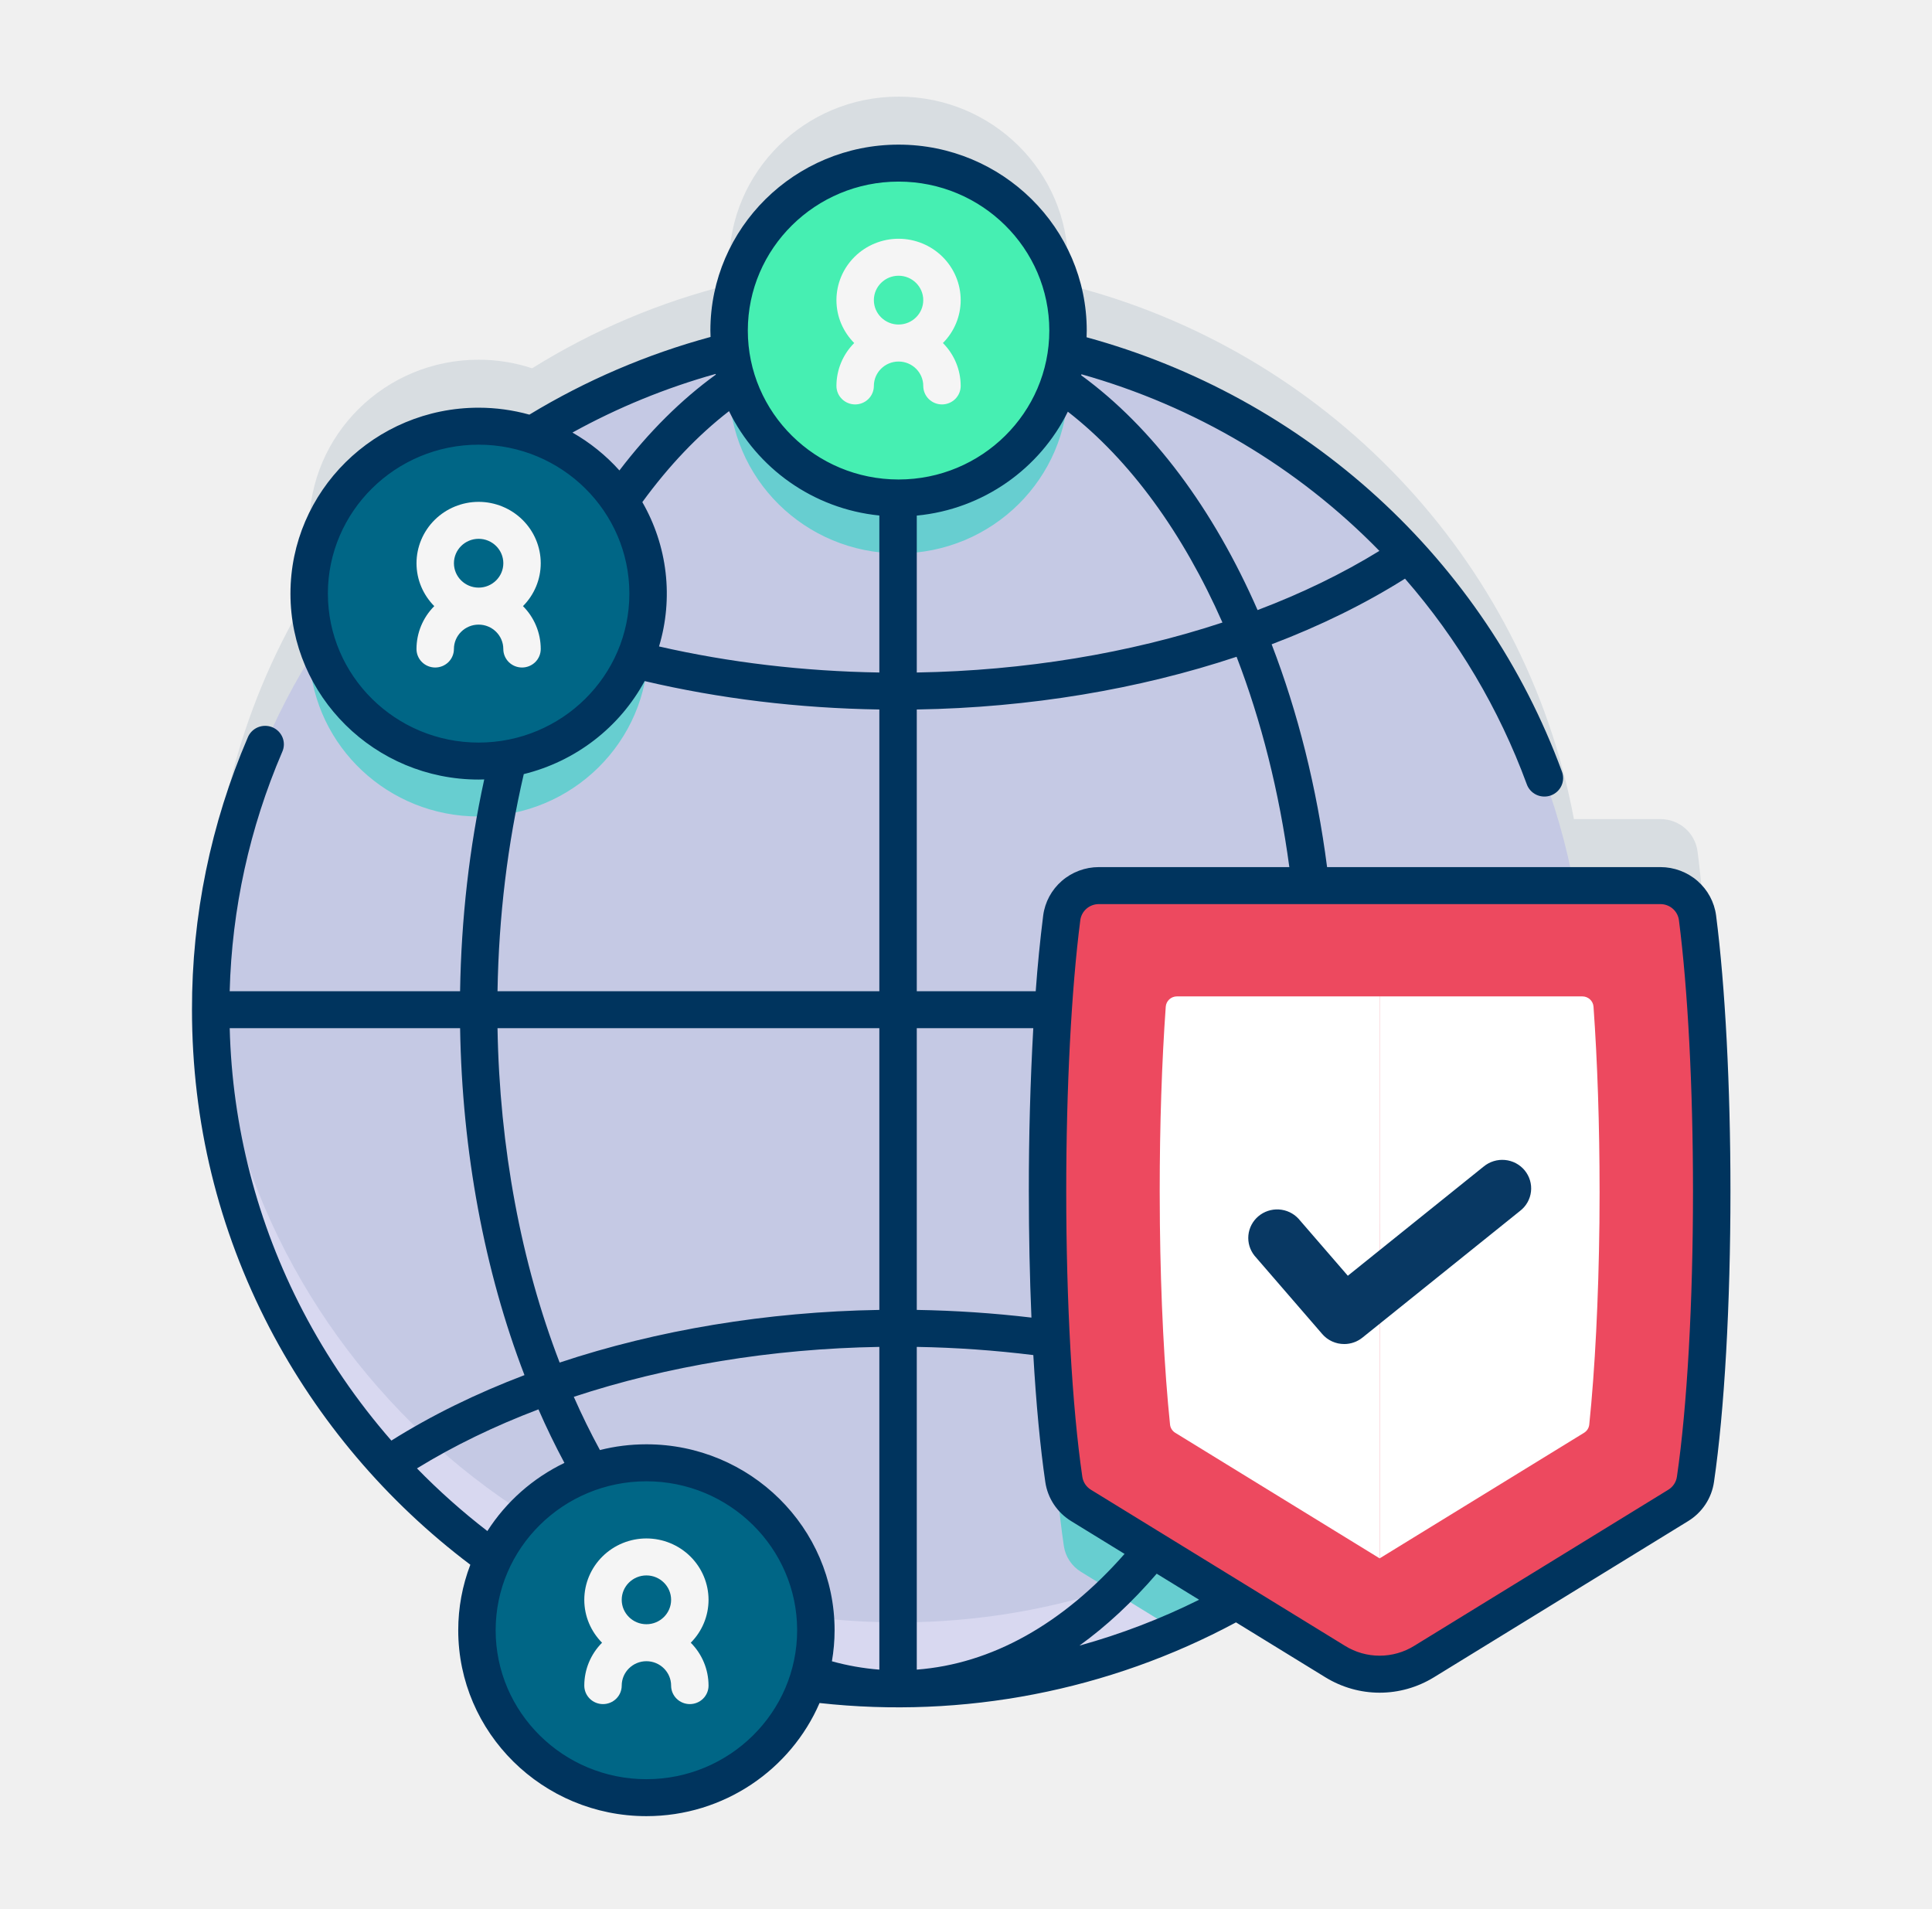
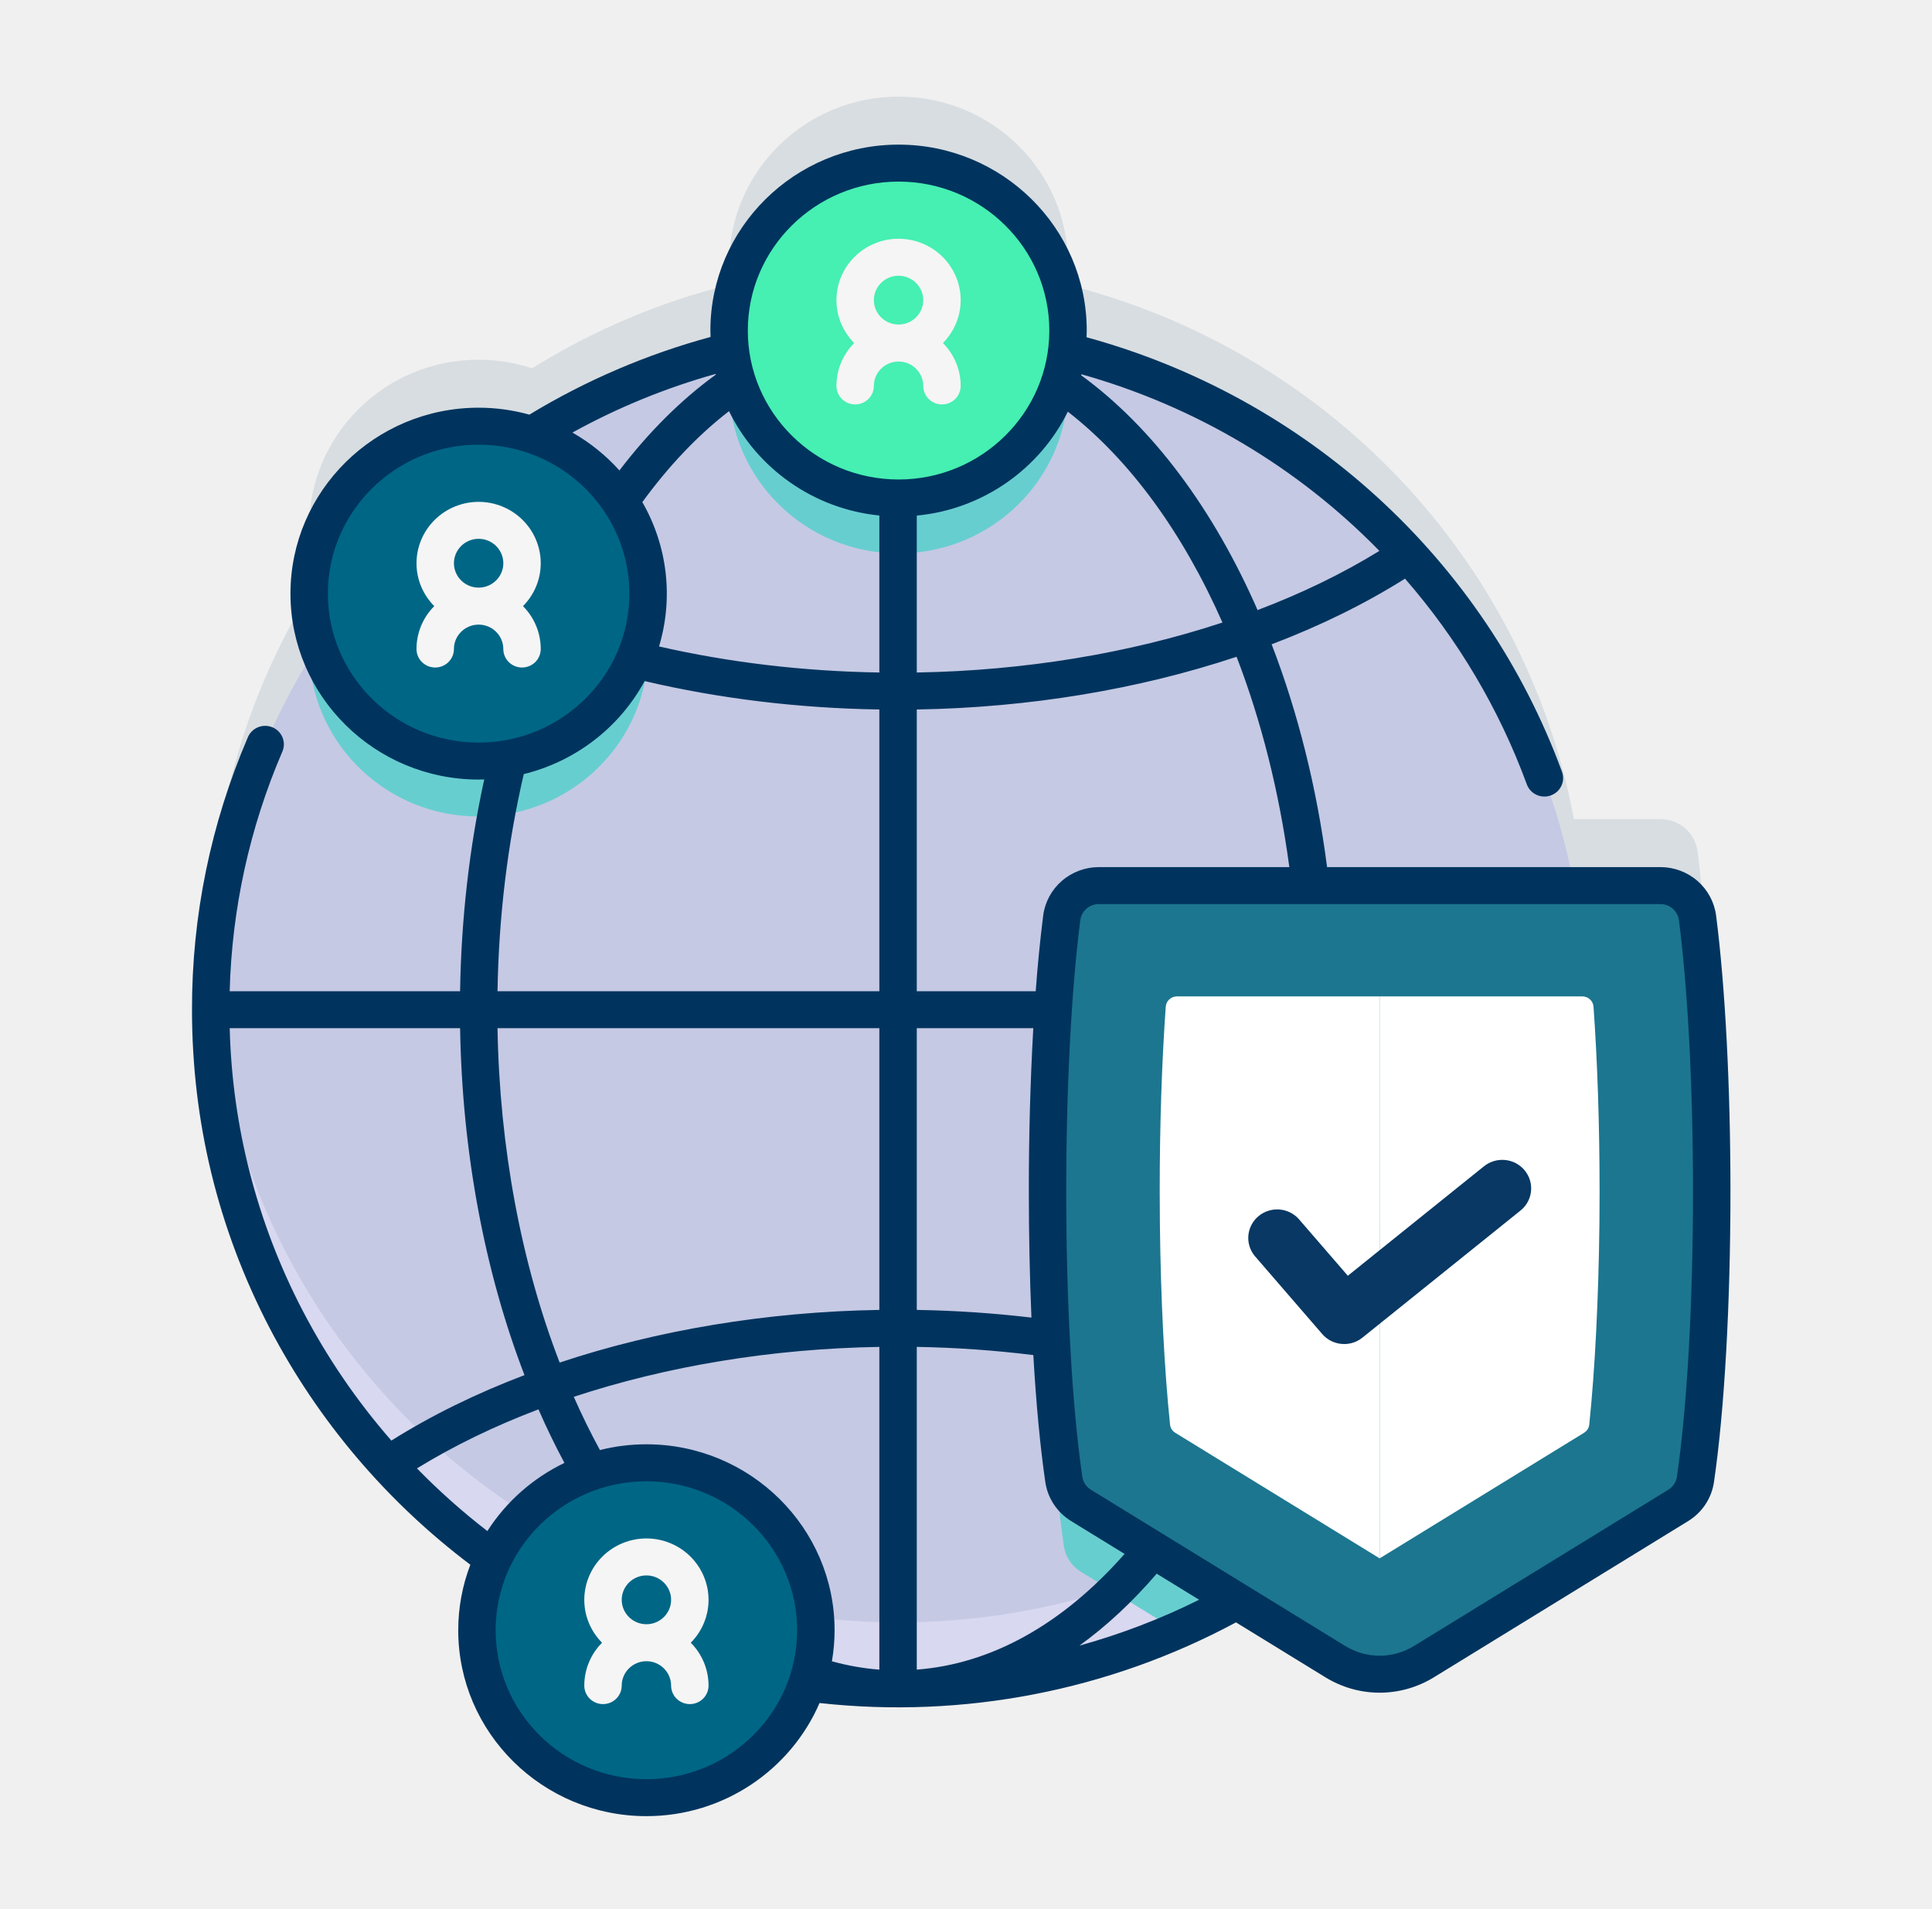
<svg xmlns="http://www.w3.org/2000/svg" width="831" height="821" viewBox="0 0 831 821" fill="none">
  <path opacity="0.1" d="M730.146 366.129C729.648 362.299 727.754 358.779 724.818 356.23C721.882 353.68 718.106 352.276 714.198 352.279H676.983C655.984 239.938 569.922 150.135 458.821 122.435C459.182 119.529 459.391 116.574 459.391 113.568C459.391 73.796 426.758 41.556 386.502 41.556C346.245 41.556 313.612 73.796 313.612 113.568C313.612 116.538 313.815 119.458 314.169 122.335C283.987 129.818 255.199 141.987 228.879 158.388C221.462 155.947 213.696 154.703 205.879 154.704C165.622 154.704 132.989 186.944 132.989 226.716C132.989 234.555 134.275 242.101 136.617 249.169C106.503 295.935 90.55 350.231 90.637 405.658C90.637 566.974 223.004 697.756 386.285 697.756C437.307 697.829 487.471 684.795 531.855 659.933L574.308 686.012C580.045 689.536 586.666 691.403 593.421 691.403C600.176 691.403 606.797 689.536 612.534 686.012L721.836 618.869C723.824 617.65 725.519 616.017 726.801 614.083C728.083 612.149 728.921 609.962 729.257 607.674C733.527 578.49 736.266 533.777 736.266 483.653C736.266 437.113 733.91 395.242 730.153 366.129H730.146Z" fill="#00345E" />
  <path d="M386.278 726.35C549.566 726.35 681.933 595.575 681.933 434.253C681.933 272.937 549.566 142.162 386.278 142.162C222.997 142.162 90.63 272.937 90.63 434.26C90.63 595.575 222.997 726.35 386.278 726.35Z" fill="#7879F1" fill-opacity="0.2" />
  <path d="M278.754 279.14C278.754 318.905 246.128 351.153 205.871 351.153C167.024 351.153 135.301 321.147 133.112 283.331C150.843 254.381 173.506 228.675 200.098 207.349C202.013 207.207 203.928 207.121 205.871 207.121C246.128 207.121 278.754 239.368 278.754 279.148V279.14ZM459.384 165.999C459.384 205.757 426.758 238.005 386.495 238.005C346.238 238.005 313.612 205.757 313.612 165.999C313.612 160.738 314.19 155.591 315.274 150.65C338.511 145 362.355 142.152 386.285 142.169C410.926 142.169 434.859 145.139 457.744 150.765C458.821 155.669 459.384 160.774 459.384 165.999ZM681.926 434.252C681.926 553.419 609.716 655.915 506.151 701.341L465.006 676.055C463.015 674.84 461.318 673.209 460.035 671.276C458.751 669.343 457.912 667.156 457.578 664.868C453.3 635.669 450.568 590.978 450.568 540.84C450.568 494.292 452.931 452.421 456.696 423.322C457.192 419.494 459.084 415.975 462.017 413.426C464.95 410.876 468.723 409.471 472.63 409.472H680.864C681.572 417.632 681.926 425.907 681.926 434.245V434.252Z" fill="#67CED0" />
  <path d="M205.871 327.328C246.12 327.328 278.761 295.08 278.761 255.308C278.761 215.543 246.12 183.296 205.871 183.296C165.614 183.296 132.981 215.536 132.981 255.308C132.981 295.08 165.614 327.328 205.871 327.328Z" fill="#006686" />
  <path d="M232.586 242.23C232.577 235.233 229.759 228.525 224.751 223.578C219.743 218.63 212.954 215.846 205.871 215.837C198.787 215.844 191.994 218.628 186.984 223.578C181.975 228.527 179.157 235.238 179.149 242.237C179.149 249.412 182.069 255.916 186.787 260.685C181.887 265.605 179.142 272.23 179.142 279.132C179.142 281.242 179.99 283.265 181.5 284.756C183.009 286.248 185.057 287.085 187.192 287.085C189.327 287.085 191.374 286.248 192.884 284.756C194.394 283.265 195.242 281.242 195.242 279.132C195.242 273.35 200.011 268.638 205.864 268.638C211.724 268.638 216.486 273.35 216.486 279.132C216.486 281.242 217.335 283.265 218.844 284.756C220.354 286.248 222.401 287.085 224.536 287.085C226.671 287.085 228.719 286.248 230.228 284.756C231.738 283.265 232.586 281.242 232.586 279.132C232.588 272.231 229.845 265.606 224.948 260.685C229.845 255.763 232.588 249.138 232.586 242.237V242.23ZM205.871 231.736C211.724 231.736 216.494 236.448 216.494 242.23C216.494 248.02 211.724 252.725 205.871 252.725C200.018 252.725 195.249 248.02 195.249 242.23C195.249 236.448 200.018 231.736 205.871 231.736Z" fill="#F5F5F5" />
  <path d="M386.495 214.175C426.744 214.175 459.384 181.935 459.384 142.163C459.384 102.398 426.751 70.15 386.495 70.15C346.245 70.15 313.605 102.391 313.605 142.163C313.605 181.935 346.238 214.175 386.495 214.175Z" fill="#46EFB2" />
  <path d="M413.216 129.082C413.209 122.082 410.391 115.371 405.381 110.422C400.372 105.473 393.579 102.689 386.494 102.681C379.41 102.689 372.617 105.473 367.607 110.422C362.598 115.371 359.78 122.082 359.772 129.082C359.772 136.256 362.692 142.767 367.417 147.529C362.516 152.451 359.77 159.079 359.772 165.984C359.772 168.093 360.62 170.116 362.13 171.607C363.64 173.099 365.687 173.937 367.822 173.937C369.957 173.937 372.005 173.099 373.514 171.607C375.024 170.116 375.872 168.093 375.872 165.984C375.872 160.194 380.641 155.489 386.494 155.489C392.347 155.489 397.117 160.194 397.117 165.984C397.117 168.093 397.965 170.116 399.474 171.607C400.984 173.099 403.032 173.937 405.167 173.937C407.301 173.937 409.349 173.099 410.859 171.607C412.368 170.116 413.216 168.093 413.216 165.984C413.219 159.079 410.473 152.451 405.571 147.529C410.471 142.609 413.217 135.984 413.216 129.082ZM386.494 118.587C392.347 118.587 397.117 123.299 397.117 129.082C397.117 134.871 392.347 139.576 386.494 139.576C380.641 139.576 375.872 134.871 375.872 129.082C375.872 123.299 380.641 118.587 386.494 118.587Z" fill="#F5F5F5" />
  <path d="M278.038 773.147C318.288 773.147 350.928 740.907 350.928 701.134C350.928 661.362 318.295 629.122 278.038 629.122C237.789 629.122 205.149 661.362 205.149 701.134C205.149 740.907 237.782 773.147 278.038 773.147Z" fill="#006686" />
  <path d="M304.761 688.056C304.753 681.057 301.935 674.346 296.925 669.397C291.916 664.447 285.123 661.663 278.038 661.656C270.954 661.663 264.161 664.447 259.152 669.397C254.142 674.346 251.324 681.057 251.316 688.056C251.316 695.231 254.236 701.742 258.954 706.504C254.057 711.425 251.314 718.05 251.316 724.951C251.316 727.061 252.165 729.083 253.674 730.575C255.184 732.066 257.231 732.904 259.366 732.904C261.501 732.904 263.549 732.066 265.058 730.575C266.568 729.083 267.416 727.061 267.416 724.951C267.416 719.169 272.185 714.457 278.038 714.457C283.892 714.457 288.661 719.169 288.661 724.951C288.661 727.061 289.509 729.083 291.019 730.575C292.528 732.066 294.576 732.904 296.711 732.904C298.846 732.904 300.893 732.066 302.403 730.575C303.912 729.083 304.761 727.061 304.761 724.951C304.762 718.049 302.016 711.423 297.115 706.504C302.015 701.584 304.761 694.958 304.761 688.056ZM278.038 677.562C283.892 677.562 288.661 682.274 288.661 688.056C288.661 693.839 283.892 698.551 278.038 698.551C272.185 698.551 267.416 693.839 267.416 688.056C267.416 682.274 272.185 677.562 278.038 677.562Z" fill="#F5F5F5" />
-   <path d="M721.828 647.462C723.816 646.245 725.51 644.613 726.792 642.68C728.074 640.748 728.913 638.562 729.249 636.275C733.52 607.076 736.259 562.371 736.259 512.247C736.259 465.7 733.903 423.836 730.145 394.723C729.648 390.893 727.754 387.373 724.818 384.824C721.882 382.274 718.106 380.869 714.198 380.873H472.629C464.551 380.873 457.708 386.799 456.689 394.723C452.931 423.836 450.575 465.707 450.575 512.247C450.575 562.371 453.307 607.084 457.585 636.275C457.921 638.561 458.758 640.747 460.039 642.679C461.32 644.612 463.012 646.244 464.999 647.462L574.3 714.606C580.038 718.13 586.658 719.997 593.413 719.997C600.169 719.997 606.789 718.13 612.526 714.606L721.828 647.462Z" fill="#ED495F" />
+   <path d="M721.828 647.462C723.816 646.245 725.51 644.613 726.792 642.68C728.074 640.748 728.913 638.562 729.249 636.275C733.52 607.076 736.259 562.371 736.259 512.247C736.259 465.7 733.903 423.836 730.145 394.723C729.648 390.893 727.754 387.373 724.818 384.824C721.882 382.274 718.106 380.869 714.198 380.873H472.629C464.551 380.873 457.708 386.799 456.689 394.723C452.931 423.836 450.575 465.707 450.575 512.247C450.575 562.371 453.307 607.084 457.585 636.275C457.921 638.561 458.758 640.747 460.039 642.679C461.32 644.612 463.012 646.244 464.999 647.462L574.3 714.606C580.038 718.13 586.658 719.997 593.413 719.997C600.169 719.997 606.789 718.13 612.526 714.606L721.828 647.462Z" fill="#1C768F" />
  <path d="M738.131 393.722C737.375 387.977 734.53 382.699 730.127 378.873C725.723 375.047 720.062 372.933 714.198 372.926H570.811C566.366 338.623 558.208 306.268 546.964 277.105C567.776 269.202 587.069 259.742 604.325 248.869C627.038 274.934 644.771 304.856 656.664 337.18C657.007 338.185 657.55 339.111 658.261 339.905C658.972 340.699 659.837 341.344 660.804 341.803C661.771 342.262 662.821 342.525 663.893 342.578C664.964 342.63 666.036 342.47 667.044 342.108C668.052 341.745 668.977 341.187 669.763 340.466C670.55 339.745 671.183 338.877 671.625 337.911C672.067 336.945 672.309 335.902 672.337 334.842C672.365 333.782 672.178 332.728 671.788 331.74C655.241 286.778 628.054 246.375 592.494 213.9C556.933 181.426 514.031 157.82 467.362 145.052C467.398 144.096 467.434 143.132 467.434 142.161C467.434 98.07 431.123 62.203 386.502 62.203C341.866 62.203 305.555 98.07 305.555 142.161C305.555 143.089 305.591 144.003 305.628 144.917C278.188 152.369 251.953 163.617 227.701 178.328C220.597 176.351 213.252 175.347 205.871 175.344C161.243 175.344 124.932 211.218 124.932 255.309C124.932 299.4 161.243 335.274 205.864 335.274C206.681 335.274 207.476 335.239 208.278 335.217C201.883 364.481 198.4 395.043 197.894 426.305H98.795C99.715 390.925 107.371 356.033 121.362 323.452C121.813 322.485 122.063 321.438 122.097 320.374C122.131 319.31 121.948 318.25 121.56 317.257C121.171 316.263 120.585 315.358 119.835 314.592C119.086 313.827 118.188 313.219 117.196 312.803C116.204 312.387 115.137 312.172 114.06 312.171C112.982 312.17 111.915 312.383 110.922 312.796C109.929 313.21 109.03 313.817 108.279 314.58C107.528 315.344 106.94 316.249 106.549 317.241C90.656 354.249 82.503 394.05 82.58 434.251C82.58 482.462 93.802 528.509 115.943 571.108C136.741 610.958 166.237 645.747 202.302 672.962C198.857 681.964 197.094 691.509 197.099 701.133C197.099 745.225 233.41 781.092 278.038 781.092C311.423 781.092 340.154 761.016 352.51 732.438C414.403 739.275 476.929 727.169 531.631 697.757L570.052 721.359C577.263 725.785 585.342 727.998 593.421 727.998C601.5 727.998 609.579 725.785 616.79 721.359L726.085 654.215C729.071 652.388 731.616 649.937 733.54 647.033C735.464 644.13 736.72 640.845 737.22 637.409C741.729 606.633 744.309 561.014 744.309 512.246C744.309 467.341 742.054 424.142 738.131 393.715V393.722ZM554.566 372.926H472.637C466.773 372.931 461.112 375.044 456.709 378.869C452.305 382.694 449.46 387.971 448.704 393.715C447.345 404.549 446.273 415.416 445.489 426.305H394.328V305.14C442.772 304.355 489.943 296.43 531.884 282.466C542.47 309.93 550.209 340.472 554.574 372.926H554.566ZM258.044 623.645C253.978 616.17 250.227 608.532 246.8 600.75C286.796 587.543 331.844 580.047 378.228 579.276V718.082C371.326 717.545 364.494 716.342 357.829 714.491C358.573 710.136 358.978 705.681 358.978 701.133C358.978 657.042 322.667 621.168 278.046 621.168C271.138 621.168 264.439 622.025 258.044 623.645ZM443.646 566.675C427.274 564.744 410.813 563.641 394.328 563.37V442.197H444.441C443.143 465.522 442.504 488.879 442.526 512.239C442.526 531.086 442.916 549.441 443.646 566.668V566.675ZM378.228 563.37C329.777 564.155 282.634 572.065 240.716 586.015C224.153 543.073 214.861 493.527 213.994 442.204H378.228V563.37ZM394.328 579.276C411.273 579.561 428.038 580.768 444.455 582.795C445.662 603.641 447.411 622.317 449.615 637.409C450.634 644.363 454.695 650.496 460.757 654.215L483.7 668.308C457.079 698.578 426.419 715.633 394.328 718.075V579.276ZM276.282 215.951C287.7 200.295 300.201 187.159 313.569 176.829C325.521 201.28 349.707 218.842 378.228 221.712V289.234C345.566 288.706 313.764 284.951 283.465 278.026C286.563 267.735 287.524 256.931 286.29 246.264C285.055 235.596 281.651 225.286 276.282 215.951ZM459.305 177.057C486.085 197.86 508.847 229.287 525.806 267.738C485.774 280.946 440.705 288.456 394.328 289.234V221.748C422.943 219.014 447.252 201.508 459.305 177.057ZM593.305 236.933C577.473 246.678 559.863 255.209 540.916 262.384C521.962 219.085 495.905 183.903 465.05 161.408L465.151 160.965C513.904 174.671 558.119 200.878 593.305 236.926V236.933ZM386.495 78.102C422.249 78.102 451.334 106.836 451.334 142.161C451.334 177.485 422.249 206.22 386.495 206.22C350.74 206.22 321.655 177.485 321.655 142.161C321.655 106.836 350.74 78.102 386.495 78.102ZM307.803 160.823L307.875 161.13C292.982 171.924 279.072 185.76 266.426 202.329C260.621 195.862 253.799 190.361 246.222 186.038C265.683 175.288 286.35 166.825 307.803 160.823ZM141.025 255.309C141.025 219.985 170.117 191.25 205.871 191.25C241.619 191.25 270.711 219.985 270.711 255.309C270.711 290.633 241.619 319.368 205.871 319.368C170.117 319.368 141.032 290.633 141.032 255.309H141.025ZM225.281 332.933C236.295 330.221 246.613 325.259 255.568 318.367C264.523 311.475 271.916 302.806 277.272 292.918C309.522 300.485 343.427 304.598 378.228 305.14V426.305H213.994C214.528 394.158 218.329 362.803 225.288 332.933H225.281ZM98.802 442.204H197.901C198.768 495.319 208.401 546.721 225.591 591.412C204.838 599.301 185.573 608.725 168.339 619.569C153.471 602.543 140.693 583.84 130.272 563.848C110.616 526.169 99.856 484.58 98.802 442.204ZM179.352 631.527C195.162 621.803 212.722 613.308 231.604 606.14C235.072 614.079 238.808 621.761 242.775 629.171C229.189 635.713 217.713 645.86 209.629 658.477C198.907 650.209 188.789 641.203 179.352 631.527ZM278.031 765.2C242.277 765.2 213.192 736.465 213.192 701.141C213.192 665.816 242.277 637.081 278.031 637.081C313.786 637.081 342.871 665.816 342.871 701.141C342.871 736.465 313.786 765.2 278.031 765.2ZM464.298 707.744C475.918 699.356 487.039 689.018 497.524 676.818L515.769 688.026C499.296 696.224 482.059 702.827 464.298 707.744ZM721.279 635.139C721.111 636.28 720.692 637.37 720.052 638.333C719.411 639.297 718.565 640.11 717.572 640.715L608.278 707.858C603.822 710.619 598.669 712.083 593.41 712.083C588.151 712.083 582.998 710.619 578.542 707.858L469.248 640.722C468.253 640.116 467.405 639.302 466.764 638.338C466.122 637.373 465.702 636.282 465.534 635.139C461.14 605.084 458.611 560.293 458.611 512.253C458.611 467.991 460.822 425.52 464.667 395.736C464.919 393.828 465.866 392.076 467.33 390.807C468.794 389.538 470.675 388.839 472.622 388.839H714.191C716.138 388.839 718.019 389.538 719.483 390.807C720.947 392.076 721.894 393.828 722.146 395.736C725.991 425.52 728.202 467.991 728.202 512.253C728.202 560.3 725.68 605.084 721.279 635.146V635.139Z" fill="#00345E" />
  <path d="M593.421 428.533V526.389H498.897C498.846 521.705 498.817 516.987 498.817 512.253C498.817 483.911 499.735 456.454 501.418 432.952C501.506 431.752 502.05 430.629 502.942 429.809C503.833 428.989 505.006 428.533 506.224 428.533H593.421ZM498.889 526.389H593.421V670.228L505.516 616.228C504.89 615.847 504.362 615.33 503.971 614.716C503.58 614.103 503.337 613.408 503.261 612.687C500.804 588.992 499.251 558.501 498.897 526.389H498.889Z" fill="white" />
  <path d="M688.024 512.253C688.024 516.987 687.996 521.705 687.952 526.389H593.413V428.533H680.596C683.125 428.533 685.228 430.46 685.409 432.945C687.092 456.454 688.017 483.911 688.017 512.253H688.024ZM687.945 526.389C687.584 558.508 686.037 588.999 683.58 612.687C683.503 613.408 683.26 614.102 682.869 614.716C682.478 615.329 681.95 615.847 681.326 616.228L593.421 670.228V526.389H687.945Z" fill="white" />
  <path d="M638.121 501.739L579.735 548.679L558.49 524.12C556.312 521.778 553.298 520.362 550.085 520.17C546.871 519.979 543.708 521.027 541.261 523.094C538.813 525.161 537.274 528.086 536.965 531.252C536.657 534.418 537.605 537.579 539.608 540.069L568.729 573.744C568.859 573.901 569.004 574.03 569.141 574.18C569.286 574.322 569.445 574.508 569.604 574.658L570.16 575.136C570.326 575.279 570.485 575.422 570.659 575.55C570.854 575.693 571.063 575.829 571.266 575.964C571.439 576.079 571.605 576.2 571.793 576.307L572.451 576.657C572.631 576.75 572.805 576.85 572.985 576.928C573.224 577.035 573.462 577.121 573.708 577.214C573.881 577.285 574.055 577.356 574.235 577.414C574.481 577.499 574.741 577.556 575.001 577.628L575.529 577.771C575.796 577.828 576.071 577.856 576.338 577.899C576.512 577.92 576.678 577.963 576.844 577.978C577.177 578.013 577.502 578.02 577.834 578.028C577.95 578.028 578.058 578.049 578.174 578.049C578.535 578.049 578.882 578.035 579.236 578.006C579.294 578.006 579.352 577.985 579.402 577.985C579.691 577.956 579.987 577.913 580.284 577.871L580.602 577.799L581.317 577.649L581.707 577.535L582.329 577.335L582.762 577.171L583.326 576.942L583.774 576.714C583.947 576.628 584.121 576.55 584.287 576.45L584.742 576.179L585.219 575.872C585.378 575.764 585.508 575.657 585.653 575.55C585.776 575.465 585.891 575.386 586.007 575.293L653.809 520.793C655.112 519.789 656.199 518.538 657.007 517.114C657.815 515.689 658.327 514.12 658.513 512.498C658.7 510.876 658.557 509.233 658.093 507.666C657.629 506.099 656.854 504.639 655.812 503.372C654.771 502.104 653.484 501.055 652.027 500.284C650.569 499.514 648.971 499.039 647.326 498.886C645.681 498.734 644.021 498.907 642.445 499.395C640.868 499.884 639.405 500.678 638.143 501.732L638.121 501.746V501.739Z" fill="#083863" />
</svg>
